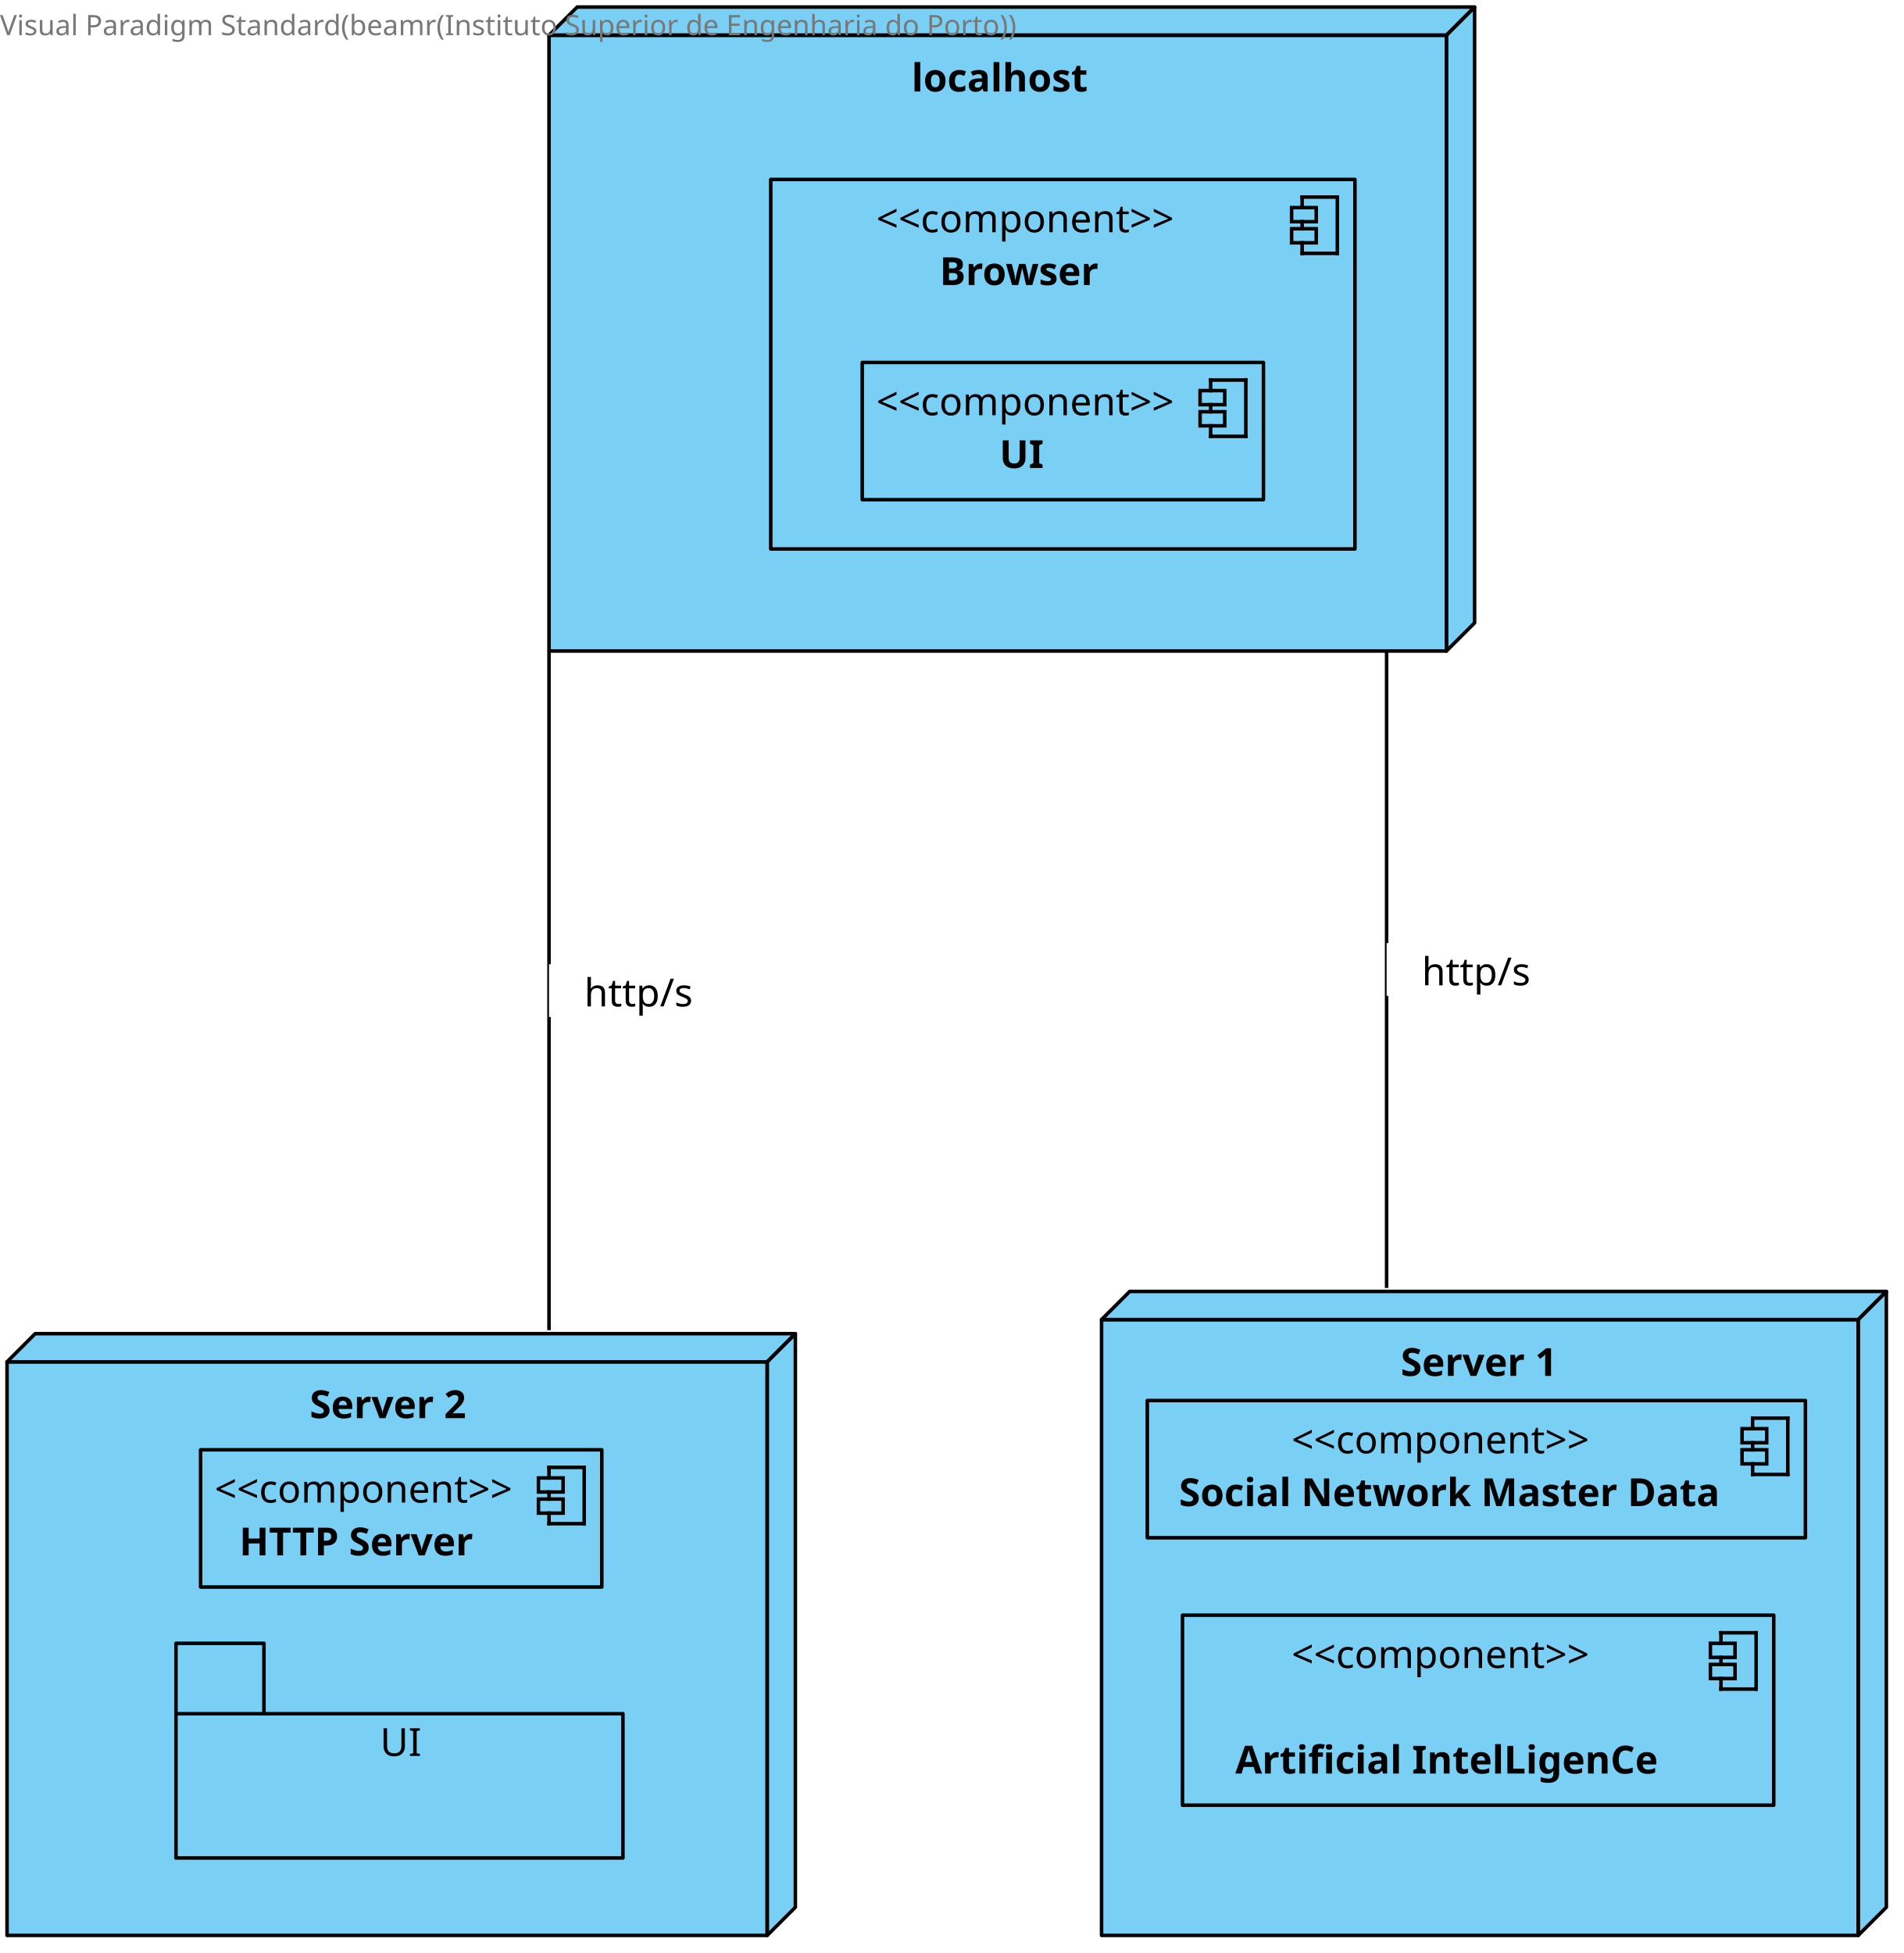
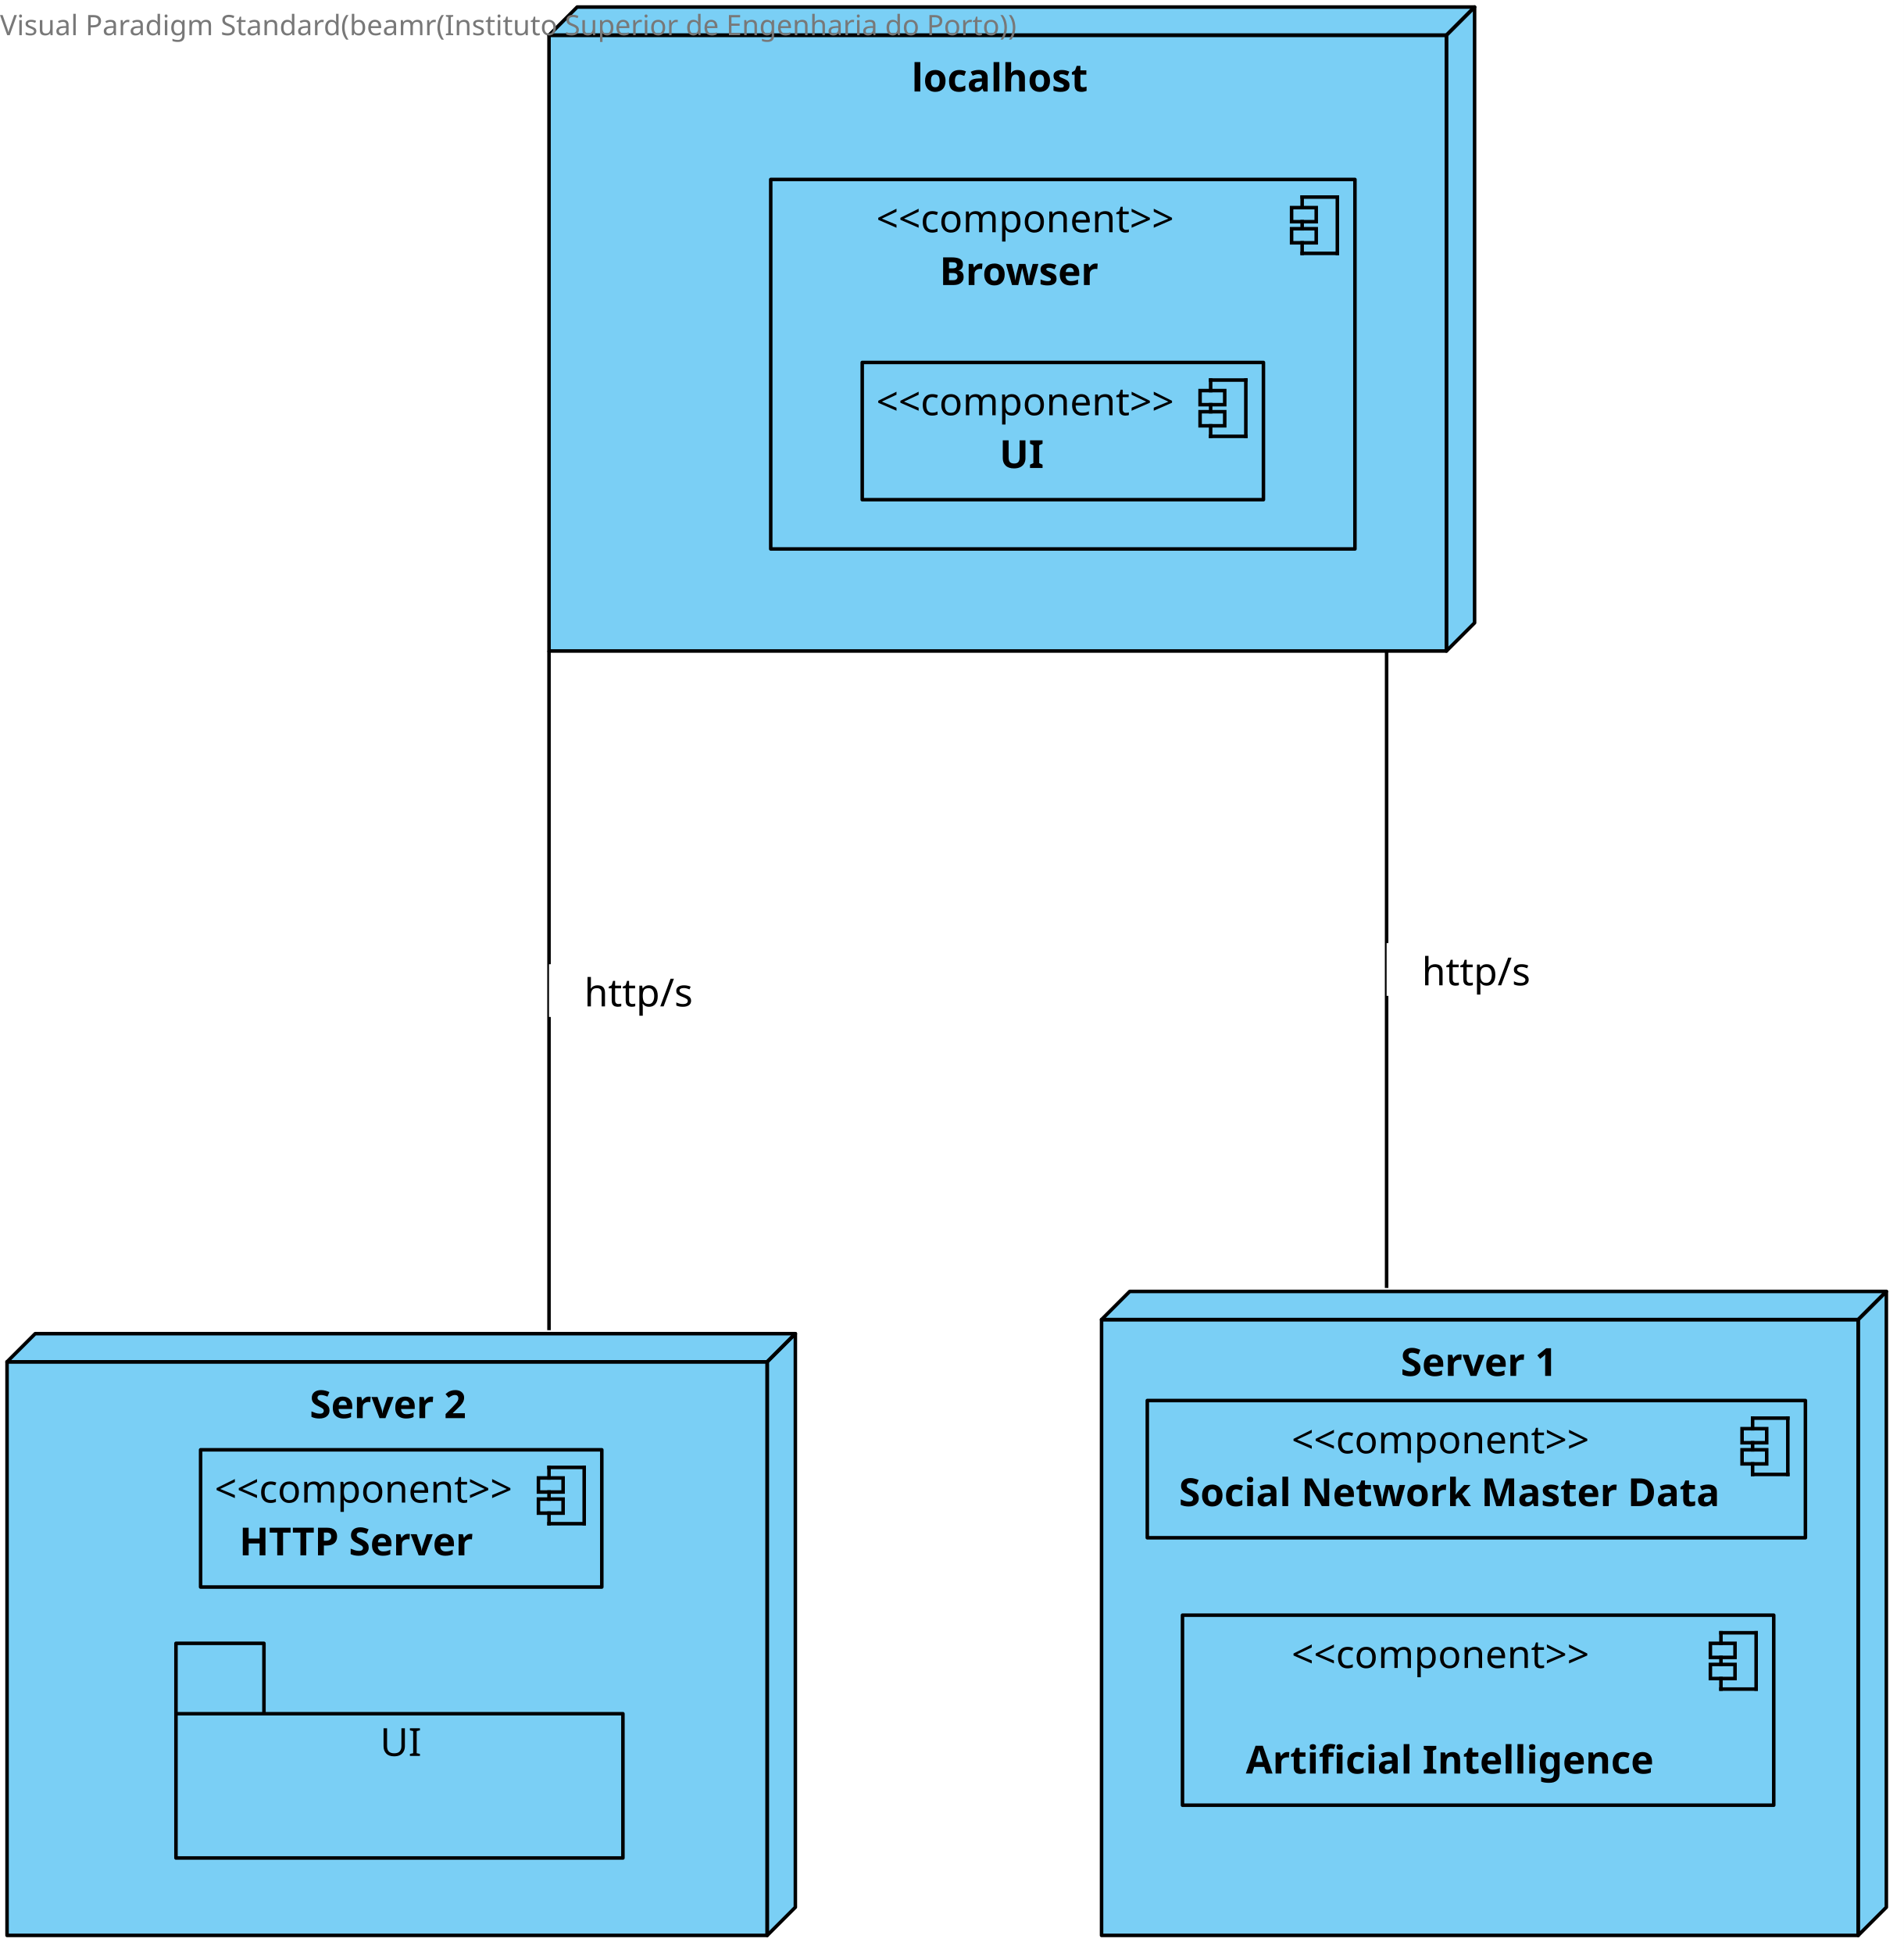
<svg xmlns="http://www.w3.org/2000/svg" fill-opacity="0" color-rendering="auto" color-interpolation="auto" text-rendering="auto" stroke="rgb(0,0,0)" stroke-linecap="square" width="541" stroke-miterlimit="10" shape-rendering="auto" stroke-opacity="0" fill="rgb(0,0,0)" stroke-dasharray="none" font-weight="normal" stroke-width="1" height="555" font-family="'Dialog'" font-style="normal" stroke-linejoin="miter" font-size="12px" stroke-dashoffset="0" image-rendering="auto">
  <defs id="genericDefs" />
  <g>
    <defs id="defs1">
      <clipPath clipPathUnits="userSpaceOnUse" id="clipPath1">
        <path d="M-7 -7 L275 -7 L275 195 L-7 195 L-7 -7 Z" />
      </clipPath>
      <clipPath clipPathUnits="userSpaceOnUse" id="clipPath2">
        <path d="M0 0 L0 19 L256 19 L256 0 Z" />
      </clipPath>
      <clipPath clipPathUnits="userSpaceOnUse" id="clipPath3">
        <path d="M0 0 L0 157 L255 157 L255 0 Z" />
      </clipPath>
      <clipPath clipPathUnits="userSpaceOnUse" id="clipPath4">
        <path d="M-7 -7 L178 -7 L178 117 L-7 117 L-7 -7 Z" />
      </clipPath>
      <clipPath clipPathUnits="userSpaceOnUse" id="clipPath5">
        <path d="M0 0 L0 106 L143 106 L143 0 Z" />
      </clipPath>
      <clipPath clipPathUnits="userSpaceOnUse" id="clipPath6">
        <path d="M0 0 L0 73 L167 73 L167 0 Z" />
      </clipPath>
      <clipPath clipPathUnits="userSpaceOnUse" id="clipPath7">
        <path d="M-7 -7 L126 -7 L126 51 L-7 51 L-7 -7 Z" />
      </clipPath>
      <clipPath clipPathUnits="userSpaceOnUse" id="clipPath8">
        <path d="M0 0 L0 40 L91 40 L91 0 Z" />
      </clipPath>
      <clipPath clipPathUnits="userSpaceOnUse" id="clipPath9">
        <path d="M0 0 L0 7 L115 7 L115 0 Z" />
      </clipPath>
      <clipPath clipPathUnits="userSpaceOnUse" id="clipPath10">
        <path d="M-7 -7 L236 -7 L236 183 L-7 183 L-7 -7 Z" />
      </clipPath>
      <clipPath clipPathUnits="userSpaceOnUse" id="clipPath11">
        <path d="M0 0 L0 19 L217 19 L217 0 Z" />
      </clipPath>
      <clipPath clipPathUnits="userSpaceOnUse" id="clipPath12">
        <path d="M0 0 L0 145 L216 145 L216 0 Z" />
      </clipPath>
      <clipPath clipPathUnits="userSpaceOnUse" id="clipPath13">
        <path d="M-7 -7 L235 -7 L235 195 L-7 195 L-7 -7 Z" />
      </clipPath>
      <clipPath clipPathUnits="userSpaceOnUse" id="clipPath14">
        <path d="M0 0 L0 19 L216 19 L216 0 Z" />
      </clipPath>
      <clipPath clipPathUnits="userSpaceOnUse" id="clipPath15">
        <path d="M0 0 L0 157 L215 157 L215 0 Z" />
      </clipPath>
      <clipPath clipPathUnits="userSpaceOnUse" id="clipPath16">
        <path d="M-7 -7 L199 -7 L199 51 L-7 51 L-7 -7 Z" />
      </clipPath>
      <clipPath clipPathUnits="userSpaceOnUse" id="clipPath17">
        <path d="M0 0 L0 40 L164 40 L164 0 Z" />
      </clipPath>
      <clipPath clipPathUnits="userSpaceOnUse" id="clipPath18">
        <path d="M0 0 L0 7 L188 7 L188 0 Z" />
      </clipPath>
      <clipPath clipPathUnits="userSpaceOnUse" id="clipPath19">
        <path d="M-7 -7 L180 -7 L180 66 L-7 66 L-7 -7 Z" />
      </clipPath>
      <clipPath clipPathUnits="userSpaceOnUse" id="clipPath20">
        <path d="M0 0 L0 55 L145 55 L145 0 Z" />
      </clipPath>
      <clipPath clipPathUnits="userSpaceOnUse" id="clipPath21">
        <path d="M0 0 L0 7 L169 7 L169 0 Z" />
      </clipPath>
      <clipPath clipPathUnits="userSpaceOnUse" id="clipPath22">
        <path d="M-7 -7 L139 -7 L139 73 L-7 73 L-7 -7 Z" />
      </clipPath>
      <clipPath clipPathUnits="userSpaceOnUse" id="clipPath23">
        <path d="M0 0 L0 42 L128 42 L128 0 Z" />
      </clipPath>
      <clipPath clipPathUnits="userSpaceOnUse" id="clipPath24">
        <path d="M0 0 L104 0 L104 285 L0 285 L0 0 Z" />
      </clipPath>
      <clipPath clipPathUnits="userSpaceOnUse" id="clipPath25">
        <path d="M97 133 L97 148 L50 148 L50 133 ZM0 0 L0 285 L104 285 L104 0 Z" />
      </clipPath>
      <clipPath clipPathUnits="userSpaceOnUse" id="clipPath26">
        <path d="M0 0 L104 0 L104 297 L0 297 L0 0 Z" />
      </clipPath>
      <clipPath clipPathUnits="userSpaceOnUse" id="clipPath27">
        <path d="M97 139 L97 154 L50 154 L50 139 ZM0 0 L0 297 L104 297 L104 0 Z" />
      </clipPath>
      <clipPath clipPathUnits="userSpaceOnUse" id="clipPath28">
        <path d="M-47 -15 L94 -15 L94 30 L-47 30 L-47 -15 Z" />
      </clipPath>
    </defs>
    <g fill="white" text-rendering="geometricPrecision" fill-opacity="1" stroke-opacity="1" stroke="white">
      <rect x="0" width="541" height="555" y="0" stroke="none" />
    </g>
    <g font-size="11px" transform="translate(156,2)" fill-opacity="1" fill="rgb(122,207,245)" text-rendering="geometricPrecision" image-rendering="optimizeQuality" font-family="sans-serif" stroke="rgb(122,207,245)" font-weight="bold" stroke-opacity="1">
      <path d="M8 0 L263 0 L255 8 L0 8 Z" stroke="none" clip-path="url(#clipPath1)" />
      <path d="M263 0 L263 175 L255 183 L255 8 Z" clip-path="url(#clipPath1)" stroke="none" />
      <rect x="0" width="255" height="175" y="8" clip-path="url(#clipPath1)" stroke="none" />
    </g>
    <g fill-opacity="1" text-rendering="geometricPrecision" stroke="black" stroke-linecap="butt" transform="translate(156,2)" stroke-miterlimit="0" stroke-opacity="1" fill="black" font-weight="bold" font-family="sans-serif" stroke-linejoin="round" font-size="11px" image-rendering="optimizeQuality">
      <path fill="none" d="M8 0 L263 0 L255 8 L0 8 Z" clip-path="url(#clipPath1)" />
      <path fill="none" d="M263 0 L263 175 L255 183 L255 8 Z" clip-path="url(#clipPath1)" />
      <rect fill="none" x="0" width="255" height="175" y="8" clip-path="url(#clipPath1)" />
    </g>
    <g font-size="11px" transform="translate(156,10)" fill-opacity="1" fill="black" text-rendering="geometricPrecision" image-rendering="optimizeQuality" font-family="sans-serif" stroke="black" font-weight="bold" stroke-opacity="1">
      <text x="103" xml:space="preserve" y="16" clip-path="url(#clipPath2)" stroke="none">localhost</text>
    </g>
    <g font-size="11px" transform="translate(219,51)" fill-opacity="1" fill="rgb(122,207,245)" text-rendering="geometricPrecision" image-rendering="optimizeQuality" font-family="sans-serif" stroke="rgb(122,207,245)" font-weight="bold" stroke-opacity="1">
      <rect x="0" width="167" height="106" y="0" clip-path="url(#clipPath4)" stroke="none" />
    </g>
    <g fill-opacity="1" text-rendering="geometricPrecision" stroke="black" stroke-linecap="butt" transform="translate(219,51)" stroke-miterlimit="0" stroke-opacity="1" fill="black" font-weight="bold" font-family="sans-serif" stroke-linejoin="round" font-size="11px" image-rendering="optimizeQuality">
      <rect fill="none" x="0" width="166" height="105" y="0" clip-path="url(#clipPath4)" />
      <line stroke-linecap="square" clip-path="url(#clipPath4)" fill="none" x1="151" x2="161" y1="5" y2="5" stroke-linejoin="miter" stroke-miterlimit="10" />
      <line stroke-linecap="square" clip-path="url(#clipPath4)" fill="none" x1="161" x2="161" y1="5" y2="21" stroke-linejoin="miter" stroke-miterlimit="10" />
      <line stroke-linecap="square" clip-path="url(#clipPath4)" fill="none" x1="151" x2="161" y1="21" y2="21" stroke-linejoin="miter" stroke-miterlimit="10" />
      <line stroke-linecap="square" clip-path="url(#clipPath4)" fill="none" x1="151" x2="151" y1="5" y2="8" stroke-linejoin="miter" stroke-miterlimit="10" />
      <rect stroke-linecap="square" x="148" y="8" clip-path="url(#clipPath4)" fill="none" width="7" stroke-linejoin="miter" height="4" stroke-miterlimit="10" />
      <line stroke-linecap="square" clip-path="url(#clipPath4)" fill="none" x1="151" x2="151" y1="12" y2="14" stroke-linejoin="miter" stroke-miterlimit="10" />
      <rect stroke-linecap="square" x="148" y="14" clip-path="url(#clipPath4)" fill="none" width="7" stroke-linejoin="miter" height="4" stroke-miterlimit="10" />
      <line stroke-linecap="square" clip-path="url(#clipPath4)" fill="none" x1="151" x2="151" y1="18" y2="21" stroke-linejoin="miter" stroke-miterlimit="10" />
    </g>
    <g font-size="11px" transform="translate(219,51)" fill-opacity="1" fill="black" text-rendering="geometricPrecision" image-rendering="optimizeQuality" font-family="sans-serif" stroke="black" stroke-opacity="1">
      <text x="30" xml:space="preserve" y="15" clip-path="url(#clipPath5)" stroke="none">&lt;&lt;component&gt;&gt;</text>
      <text x="48" xml:space="preserve" y="30" clip-path="url(#clipPath5)" font-weight="bold" stroke="none">Browser</text>
    </g>
    <g font-size="11px" transform="translate(245,103)" fill-opacity="1" fill="rgb(122,207,245)" text-rendering="geometricPrecision" image-rendering="optimizeQuality" font-family="sans-serif" stroke="rgb(122,207,245)" font-weight="bold" stroke-opacity="1">
      <rect x="0" width="115" height="40" y="0" clip-path="url(#clipPath7)" stroke="none" />
    </g>
    <g fill-opacity="1" text-rendering="geometricPrecision" stroke="black" stroke-linecap="butt" transform="translate(245,103)" stroke-miterlimit="0" stroke-opacity="1" fill="black" font-weight="bold" font-family="sans-serif" stroke-linejoin="round" font-size="11px" image-rendering="optimizeQuality">
      <rect fill="none" x="0" width="114" height="39" y="0" clip-path="url(#clipPath7)" />
      <line stroke-linecap="square" clip-path="url(#clipPath7)" fill="none" x1="99" x2="109" y1="5" y2="5" stroke-linejoin="miter" stroke-miterlimit="10" />
      <line stroke-linecap="square" clip-path="url(#clipPath7)" fill="none" x1="109" x2="109" y1="5" y2="21" stroke-linejoin="miter" stroke-miterlimit="10" />
      <line stroke-linecap="square" clip-path="url(#clipPath7)" fill="none" x1="99" x2="109" y1="21" y2="21" stroke-linejoin="miter" stroke-miterlimit="10" />
      <line stroke-linecap="square" clip-path="url(#clipPath7)" fill="none" x1="99" x2="99" y1="5" y2="8" stroke-linejoin="miter" stroke-miterlimit="10" />
      <rect stroke-linecap="square" x="96" y="8" clip-path="url(#clipPath7)" fill="none" width="7" stroke-linejoin="miter" height="4" stroke-miterlimit="10" />
      <line stroke-linecap="square" clip-path="url(#clipPath7)" fill="none" x1="99" x2="99" y1="12" y2="14" stroke-linejoin="miter" stroke-miterlimit="10" />
      <rect stroke-linecap="square" x="96" y="14" clip-path="url(#clipPath7)" fill="none" width="7" stroke-linejoin="miter" height="4" stroke-miterlimit="10" />
      <line stroke-linecap="square" clip-path="url(#clipPath7)" fill="none" x1="99" x2="99" y1="18" y2="21" stroke-linejoin="miter" stroke-miterlimit="10" />
    </g>
    <g font-size="11px" transform="translate(245,103)" fill-opacity="1" fill="black" text-rendering="geometricPrecision" image-rendering="optimizeQuality" font-family="sans-serif" stroke="black" stroke-opacity="1">
      <text x="4" xml:space="preserve" y="15" clip-path="url(#clipPath8)" stroke="none">&lt;&lt;component&gt;&gt;</text>
      <text x="39" xml:space="preserve" y="30" clip-path="url(#clipPath8)" font-weight="bold" stroke="none">UI</text>
    </g>
    <g font-size="11px" transform="translate(2,379)" fill-opacity="1" fill="rgb(122,207,245)" text-rendering="geometricPrecision" image-rendering="optimizeQuality" font-family="sans-serif" stroke="rgb(122,207,245)" font-weight="bold" stroke-opacity="1">
      <path d="M8 0 L224 0 L216 8 L0 8 Z" stroke="none" clip-path="url(#clipPath10)" />
      <path d="M224 0 L224 163 L216 171 L216 8 Z" clip-path="url(#clipPath10)" stroke="none" />
      <rect x="0" width="216" height="163" y="8" clip-path="url(#clipPath10)" stroke="none" />
    </g>
    <g fill-opacity="1" text-rendering="geometricPrecision" stroke="black" stroke-linecap="butt" transform="translate(2,379)" stroke-miterlimit="0" stroke-opacity="1" fill="black" font-weight="bold" font-family="sans-serif" stroke-linejoin="round" font-size="11px" image-rendering="optimizeQuality">
      <path fill="none" d="M8 0 L224 0 L216 8 L0 8 Z" clip-path="url(#clipPath10)" />
      <path fill="none" d="M224 0 L224 163 L216 171 L216 8 Z" clip-path="url(#clipPath10)" />
      <rect fill="none" x="0" width="216" height="163" y="8" clip-path="url(#clipPath10)" />
    </g>
    <g font-size="11px" transform="translate(2,387)" fill-opacity="1" fill="black" text-rendering="geometricPrecision" image-rendering="optimizeQuality" font-family="sans-serif" stroke="black" font-weight="bold" stroke-opacity="1">
      <text x="86" xml:space="preserve" y="16" clip-path="url(#clipPath11)" stroke="none">Server 2</text>
    </g>
    <g font-size="11px" transform="translate(313,367)" fill-opacity="1" fill="rgb(122,207,245)" text-rendering="geometricPrecision" image-rendering="optimizeQuality" font-family="sans-serif" stroke="rgb(122,207,245)" font-weight="bold" stroke-opacity="1">
      <path d="M8 0 L223 0 L215 8 L0 8 Z" stroke="none" clip-path="url(#clipPath13)" />
      <path d="M223 0 L223 175 L215 183 L215 8 Z" clip-path="url(#clipPath13)" stroke="none" />
      <rect x="0" width="215" height="175" y="8" clip-path="url(#clipPath13)" stroke="none" />
    </g>
    <g fill-opacity="1" text-rendering="geometricPrecision" stroke="black" stroke-linecap="butt" transform="translate(313,367)" stroke-miterlimit="0" stroke-opacity="1" fill="black" font-weight="bold" font-family="sans-serif" stroke-linejoin="round" font-size="11px" image-rendering="optimizeQuality">
      <path fill="none" d="M8 0 L223 0 L215 8 L0 8 Z" clip-path="url(#clipPath13)" />
      <path fill="none" d="M223 0 L223 175 L215 183 L215 8 Z" clip-path="url(#clipPath13)" />
      <rect fill="none" x="0" width="215" height="175" y="8" clip-path="url(#clipPath13)" />
    </g>
    <g font-size="11px" transform="translate(313,375)" fill-opacity="1" fill="black" text-rendering="geometricPrecision" image-rendering="optimizeQuality" font-family="sans-serif" stroke="black" font-weight="bold" stroke-opacity="1">
      <text x="85" xml:space="preserve" y="16" clip-path="url(#clipPath14)" stroke="none">Server 1</text>
    </g>
    <g font-size="11px" transform="translate(326,398)" fill-opacity="1" fill="rgb(122,207,245)" text-rendering="geometricPrecision" image-rendering="optimizeQuality" font-family="sans-serif" stroke="rgb(122,207,245)" font-weight="bold" stroke-opacity="1">
      <rect x="0" width="188" height="40" y="0" clip-path="url(#clipPath16)" stroke="none" />
    </g>
    <g fill-opacity="1" text-rendering="geometricPrecision" stroke="black" stroke-linecap="butt" transform="translate(326,398)" stroke-miterlimit="0" stroke-opacity="1" fill="black" font-weight="bold" font-family="sans-serif" stroke-linejoin="round" font-size="11px" image-rendering="optimizeQuality">
      <rect fill="none" x="0" width="187" height="39" y="0" clip-path="url(#clipPath16)" />
      <line stroke-linecap="square" clip-path="url(#clipPath16)" fill="none" x1="172" x2="182" y1="5" y2="5" stroke-linejoin="miter" stroke-miterlimit="10" />
      <line stroke-linecap="square" clip-path="url(#clipPath16)" fill="none" x1="182" x2="182" y1="5" y2="21" stroke-linejoin="miter" stroke-miterlimit="10" />
      <line stroke-linecap="square" clip-path="url(#clipPath16)" fill="none" x1="172" x2="182" y1="21" y2="21" stroke-linejoin="miter" stroke-miterlimit="10" />
      <line stroke-linecap="square" clip-path="url(#clipPath16)" fill="none" x1="172" x2="172" y1="5" y2="8" stroke-linejoin="miter" stroke-miterlimit="10" />
      <rect stroke-linecap="square" x="169" y="8" clip-path="url(#clipPath16)" fill="none" width="7" stroke-linejoin="miter" height="4" stroke-miterlimit="10" />
      <line stroke-linecap="square" clip-path="url(#clipPath16)" fill="none" x1="172" x2="172" y1="12" y2="14" stroke-linejoin="miter" stroke-miterlimit="10" />
      <rect stroke-linecap="square" x="169" y="14" clip-path="url(#clipPath16)" fill="none" width="7" stroke-linejoin="miter" height="4" stroke-miterlimit="10" />
      <line stroke-linecap="square" clip-path="url(#clipPath16)" fill="none" x1="172" x2="172" y1="18" y2="21" stroke-linejoin="miter" stroke-miterlimit="10" />
    </g>
    <g font-size="11px" transform="translate(326,398)" fill-opacity="1" fill="black" text-rendering="geometricPrecision" image-rendering="optimizeQuality" font-family="sans-serif" stroke="black" stroke-opacity="1">
      <text x="41" xml:space="preserve" y="15" clip-path="url(#clipPath17)" stroke="none">&lt;&lt;component&gt;&gt;</text>
      <text x="9" xml:space="preserve" y="30" clip-path="url(#clipPath17)" font-weight="bold" stroke="none">Social Network Master Data</text>
    </g>
    <g font-size="11px" transform="translate(336,459)" fill-opacity="1" fill="rgb(122,207,245)" text-rendering="geometricPrecision" image-rendering="optimizeQuality" font-family="sans-serif" stroke="rgb(122,207,245)" font-weight="bold" stroke-opacity="1">
      <rect x="0" width="169" height="55" y="0" clip-path="url(#clipPath19)" stroke="none" />
    </g>
    <g fill-opacity="1" text-rendering="geometricPrecision" stroke="black" stroke-linecap="butt" transform="translate(336,459)" stroke-miterlimit="0" stroke-opacity="1" fill="black" font-weight="bold" font-family="sans-serif" stroke-linejoin="round" font-size="11px" image-rendering="optimizeQuality">
      <rect fill="none" x="0" width="168" height="54" y="0" clip-path="url(#clipPath19)" />
      <line stroke-linecap="square" clip-path="url(#clipPath19)" fill="none" x1="153" x2="163" y1="5" y2="5" stroke-linejoin="miter" stroke-miterlimit="10" />
      <line stroke-linecap="square" clip-path="url(#clipPath19)" fill="none" x1="163" x2="163" y1="5" y2="21" stroke-linejoin="miter" stroke-miterlimit="10" />
      <line stroke-linecap="square" clip-path="url(#clipPath19)" fill="none" x1="153" x2="163" y1="21" y2="21" stroke-linejoin="miter" stroke-miterlimit="10" />
      <line stroke-linecap="square" clip-path="url(#clipPath19)" fill="none" x1="153" x2="153" y1="5" y2="8" stroke-linejoin="miter" stroke-miterlimit="10" />
      <rect stroke-linecap="square" x="150" y="8" clip-path="url(#clipPath19)" fill="none" width="7" stroke-linejoin="miter" height="4" stroke-miterlimit="10" />
      <line stroke-linecap="square" clip-path="url(#clipPath19)" fill="none" x1="153" x2="153" y1="12" y2="14" stroke-linejoin="miter" stroke-miterlimit="10" />
      <rect stroke-linecap="square" x="150" y="14" clip-path="url(#clipPath19)" fill="none" width="7" stroke-linejoin="miter" height="4" stroke-miterlimit="10" />
      <line stroke-linecap="square" clip-path="url(#clipPath19)" fill="none" x1="153" x2="153" y1="18" y2="21" stroke-linejoin="miter" stroke-miterlimit="10" />
    </g>
    <g font-size="11px" transform="translate(336,459)" fill-opacity="1" fill="black" text-rendering="geometricPrecision" image-rendering="optimizeQuality" font-family="sans-serif" stroke="black" stroke-opacity="1">
      <text x="31" xml:space="preserve" y="15" clip-path="url(#clipPath20)" stroke="none">&lt;&lt;component&gt;&gt;</text>
      <text x="72" xml:space="preserve" y="30" clip-path="url(#clipPath20)" font-weight="bold" stroke="none" />
-       <text x="15" xml:space="preserve" y="45" clip-path="url(#clipPath20)" font-weight="bold" stroke="none">Artificial IntelLigenCe</text>
+       <text x="18" xml:space="preserve" y="45" clip-path="url(#clipPath20)" font-weight="bold" stroke="none">Artificial Intelligence</text>
    </g>
    <g font-size="11px" transform="translate(57,412)" fill-opacity="1" fill="rgb(122,207,245)" text-rendering="geometricPrecision" image-rendering="optimizeQuality" font-family="sans-serif" stroke="rgb(122,207,245)" font-weight="bold" stroke-opacity="1">
      <rect x="0" width="115" height="40" y="0" clip-path="url(#clipPath7)" stroke="none" />
    </g>
    <g fill-opacity="1" text-rendering="geometricPrecision" stroke="black" stroke-linecap="butt" transform="translate(57,412)" stroke-miterlimit="0" stroke-opacity="1" fill="black" font-weight="bold" font-family="sans-serif" stroke-linejoin="round" font-size="11px" image-rendering="optimizeQuality">
      <rect fill="none" x="0" width="114" height="39" y="0" clip-path="url(#clipPath7)" />
      <line stroke-linecap="square" clip-path="url(#clipPath7)" fill="none" x1="99" x2="109" y1="5" y2="5" stroke-linejoin="miter" stroke-miterlimit="10" />
      <line stroke-linecap="square" clip-path="url(#clipPath7)" fill="none" x1="109" x2="109" y1="5" y2="21" stroke-linejoin="miter" stroke-miterlimit="10" />
      <line stroke-linecap="square" clip-path="url(#clipPath7)" fill="none" x1="99" x2="109" y1="21" y2="21" stroke-linejoin="miter" stroke-miterlimit="10" />
      <line stroke-linecap="square" clip-path="url(#clipPath7)" fill="none" x1="99" x2="99" y1="5" y2="8" stroke-linejoin="miter" stroke-miterlimit="10" />
      <rect stroke-linecap="square" x="96" y="8" clip-path="url(#clipPath7)" fill="none" width="7" stroke-linejoin="miter" height="4" stroke-miterlimit="10" />
      <line stroke-linecap="square" clip-path="url(#clipPath7)" fill="none" x1="99" x2="99" y1="12" y2="14" stroke-linejoin="miter" stroke-miterlimit="10" />
      <rect stroke-linecap="square" x="96" y="14" clip-path="url(#clipPath7)" fill="none" width="7" stroke-linejoin="miter" height="4" stroke-miterlimit="10" />
      <line stroke-linecap="square" clip-path="url(#clipPath7)" fill="none" x1="99" x2="99" y1="18" y2="21" stroke-linejoin="miter" stroke-miterlimit="10" />
    </g>
    <g font-size="11px" transform="translate(57,412)" fill-opacity="1" fill="black" text-rendering="geometricPrecision" image-rendering="optimizeQuality" font-family="sans-serif" stroke="black" stroke-opacity="1">
      <text x="4" xml:space="preserve" y="15" clip-path="url(#clipPath8)" stroke="none">&lt;&lt;component&gt;&gt;</text>
      <text x="11" xml:space="preserve" y="30" clip-path="url(#clipPath8)" font-weight="bold" stroke="none">HTTP Server</text>
    </g>
    <g font-size="11px" transform="translate(50,467)" fill-opacity="1" fill="rgb(122,207,245)" text-rendering="geometricPrecision" image-rendering="optimizeQuality" font-family="sans-serif" stroke="rgb(122,207,245)" stroke-opacity="1">
      <rect x="0" width="25" height="20" y="0" clip-path="url(#clipPath22)" stroke="none" />
      <rect x="0" width="127" height="41" y="20" clip-path="url(#clipPath22)" stroke="none" />
    </g>
    <g stroke-linecap="butt" font-size="11px" transform="translate(50,467)" fill-opacity="1" fill="black" text-rendering="geometricPrecision" image-rendering="optimizeQuality" font-family="sans-serif" stroke-linejoin="round" stroke="black" stroke-opacity="1" stroke-miterlimit="0">
      <path fill="none" d="M0 20 L127 20 L127 61 L0 61 L0 0 L25 0 L25 20" clip-path="url(#clipPath22)" />
    </g>
    <g font-size="11px" transform="translate(50,487)" fill-opacity="1" fill="black" text-rendering="geometricPrecision" image-rendering="optimizeQuality" font-family="sans-serif" stroke="black" stroke-opacity="1">
      <text x="58" xml:space="preserve" y="12" clip-path="url(#clipPath23)" stroke="none">UI</text>
    </g>
    <g stroke-linecap="butt" font-size="11px" transform="translate(344,135)" fill-opacity="1" fill="black" text-rendering="geometricPrecision" image-rendering="optimizeQuality" font-family="sans-serif" stroke-linejoin="round" stroke="black" stroke-opacity="1">
      <line y2="231" fill="none" x1="50" clip-path="url(#clipPath25)" x2="50" y1="50" />
    </g>
    <g stroke-linecap="butt" font-size="11px" transform="translate(106,135)" fill-opacity="1" fill="black" text-rendering="geometricPrecision" image-rendering="optimizeQuality" font-family="sans-serif" stroke-linejoin="round" stroke="black" stroke-opacity="1">
      <line y2="243" fill="none" x1="50" clip-path="url(#clipPath27)" x2="50" y1="50" />
    </g>
    <g font-size="11px" transform="translate(156,274)" fill-opacity="1" fill="black" text-rendering="geometricPrecision" image-rendering="optimizeQuality" font-family="sans-serif" stroke="black" stroke-opacity="1">
      <text x="10" xml:space="preserve" y="12" clip-path="url(#clipPath28)" stroke="none">http/s</text>
    </g>
    <g font-size="11px" transform="translate(394,268)" fill-opacity="1" fill="black" text-rendering="geometricPrecision" image-rendering="optimizeQuality" font-family="sans-serif" stroke="black" stroke-opacity="1">
      <text x="10" xml:space="preserve" y="12" clip-path="url(#clipPath28)" stroke="none">http/s</text>
    </g>
    <g font-size="8px" fill-opacity="1" fill="rgb(120,120,120)" text-rendering="geometricPrecision" image-rendering="optimizeQuality" stroke="rgb(120,120,120)" stroke-opacity="1">
      <text x="0" xml:space="preserve" y="10" stroke="none">Visual Paradigm Standard(beamr(Instituto Superior de Engenharia do Porto))</text>
    </g>
  </g>
</svg>
